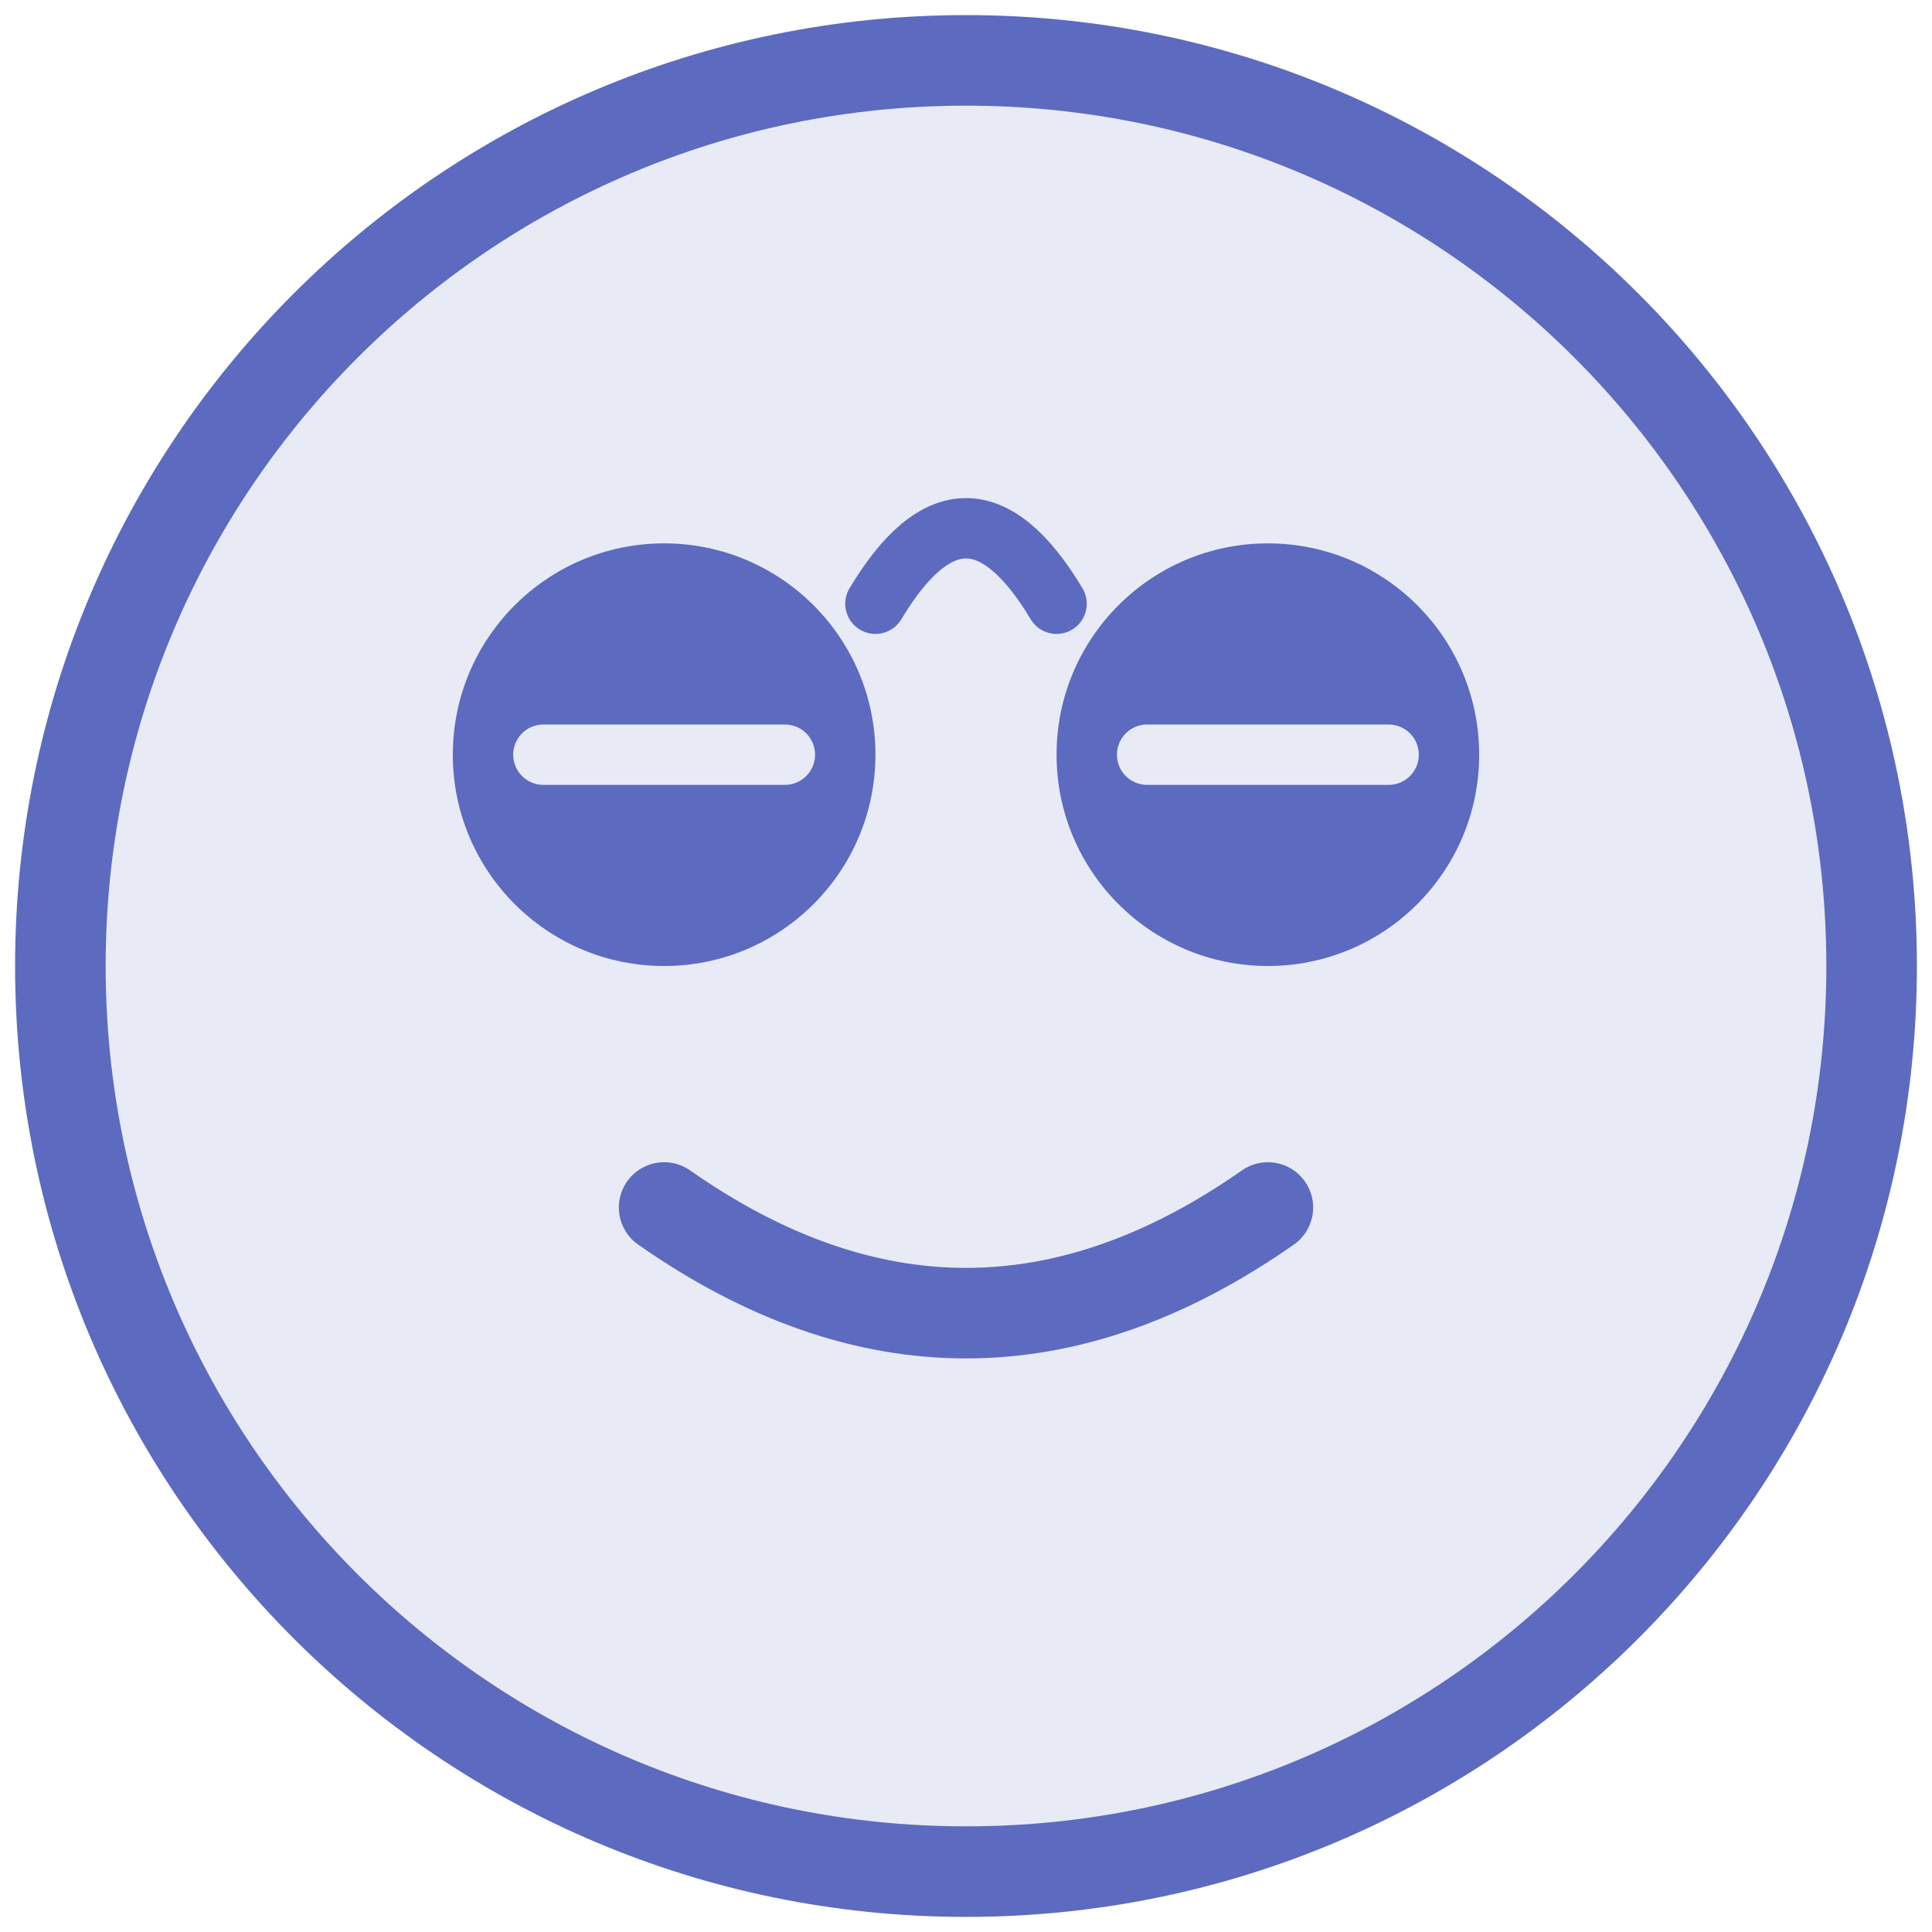
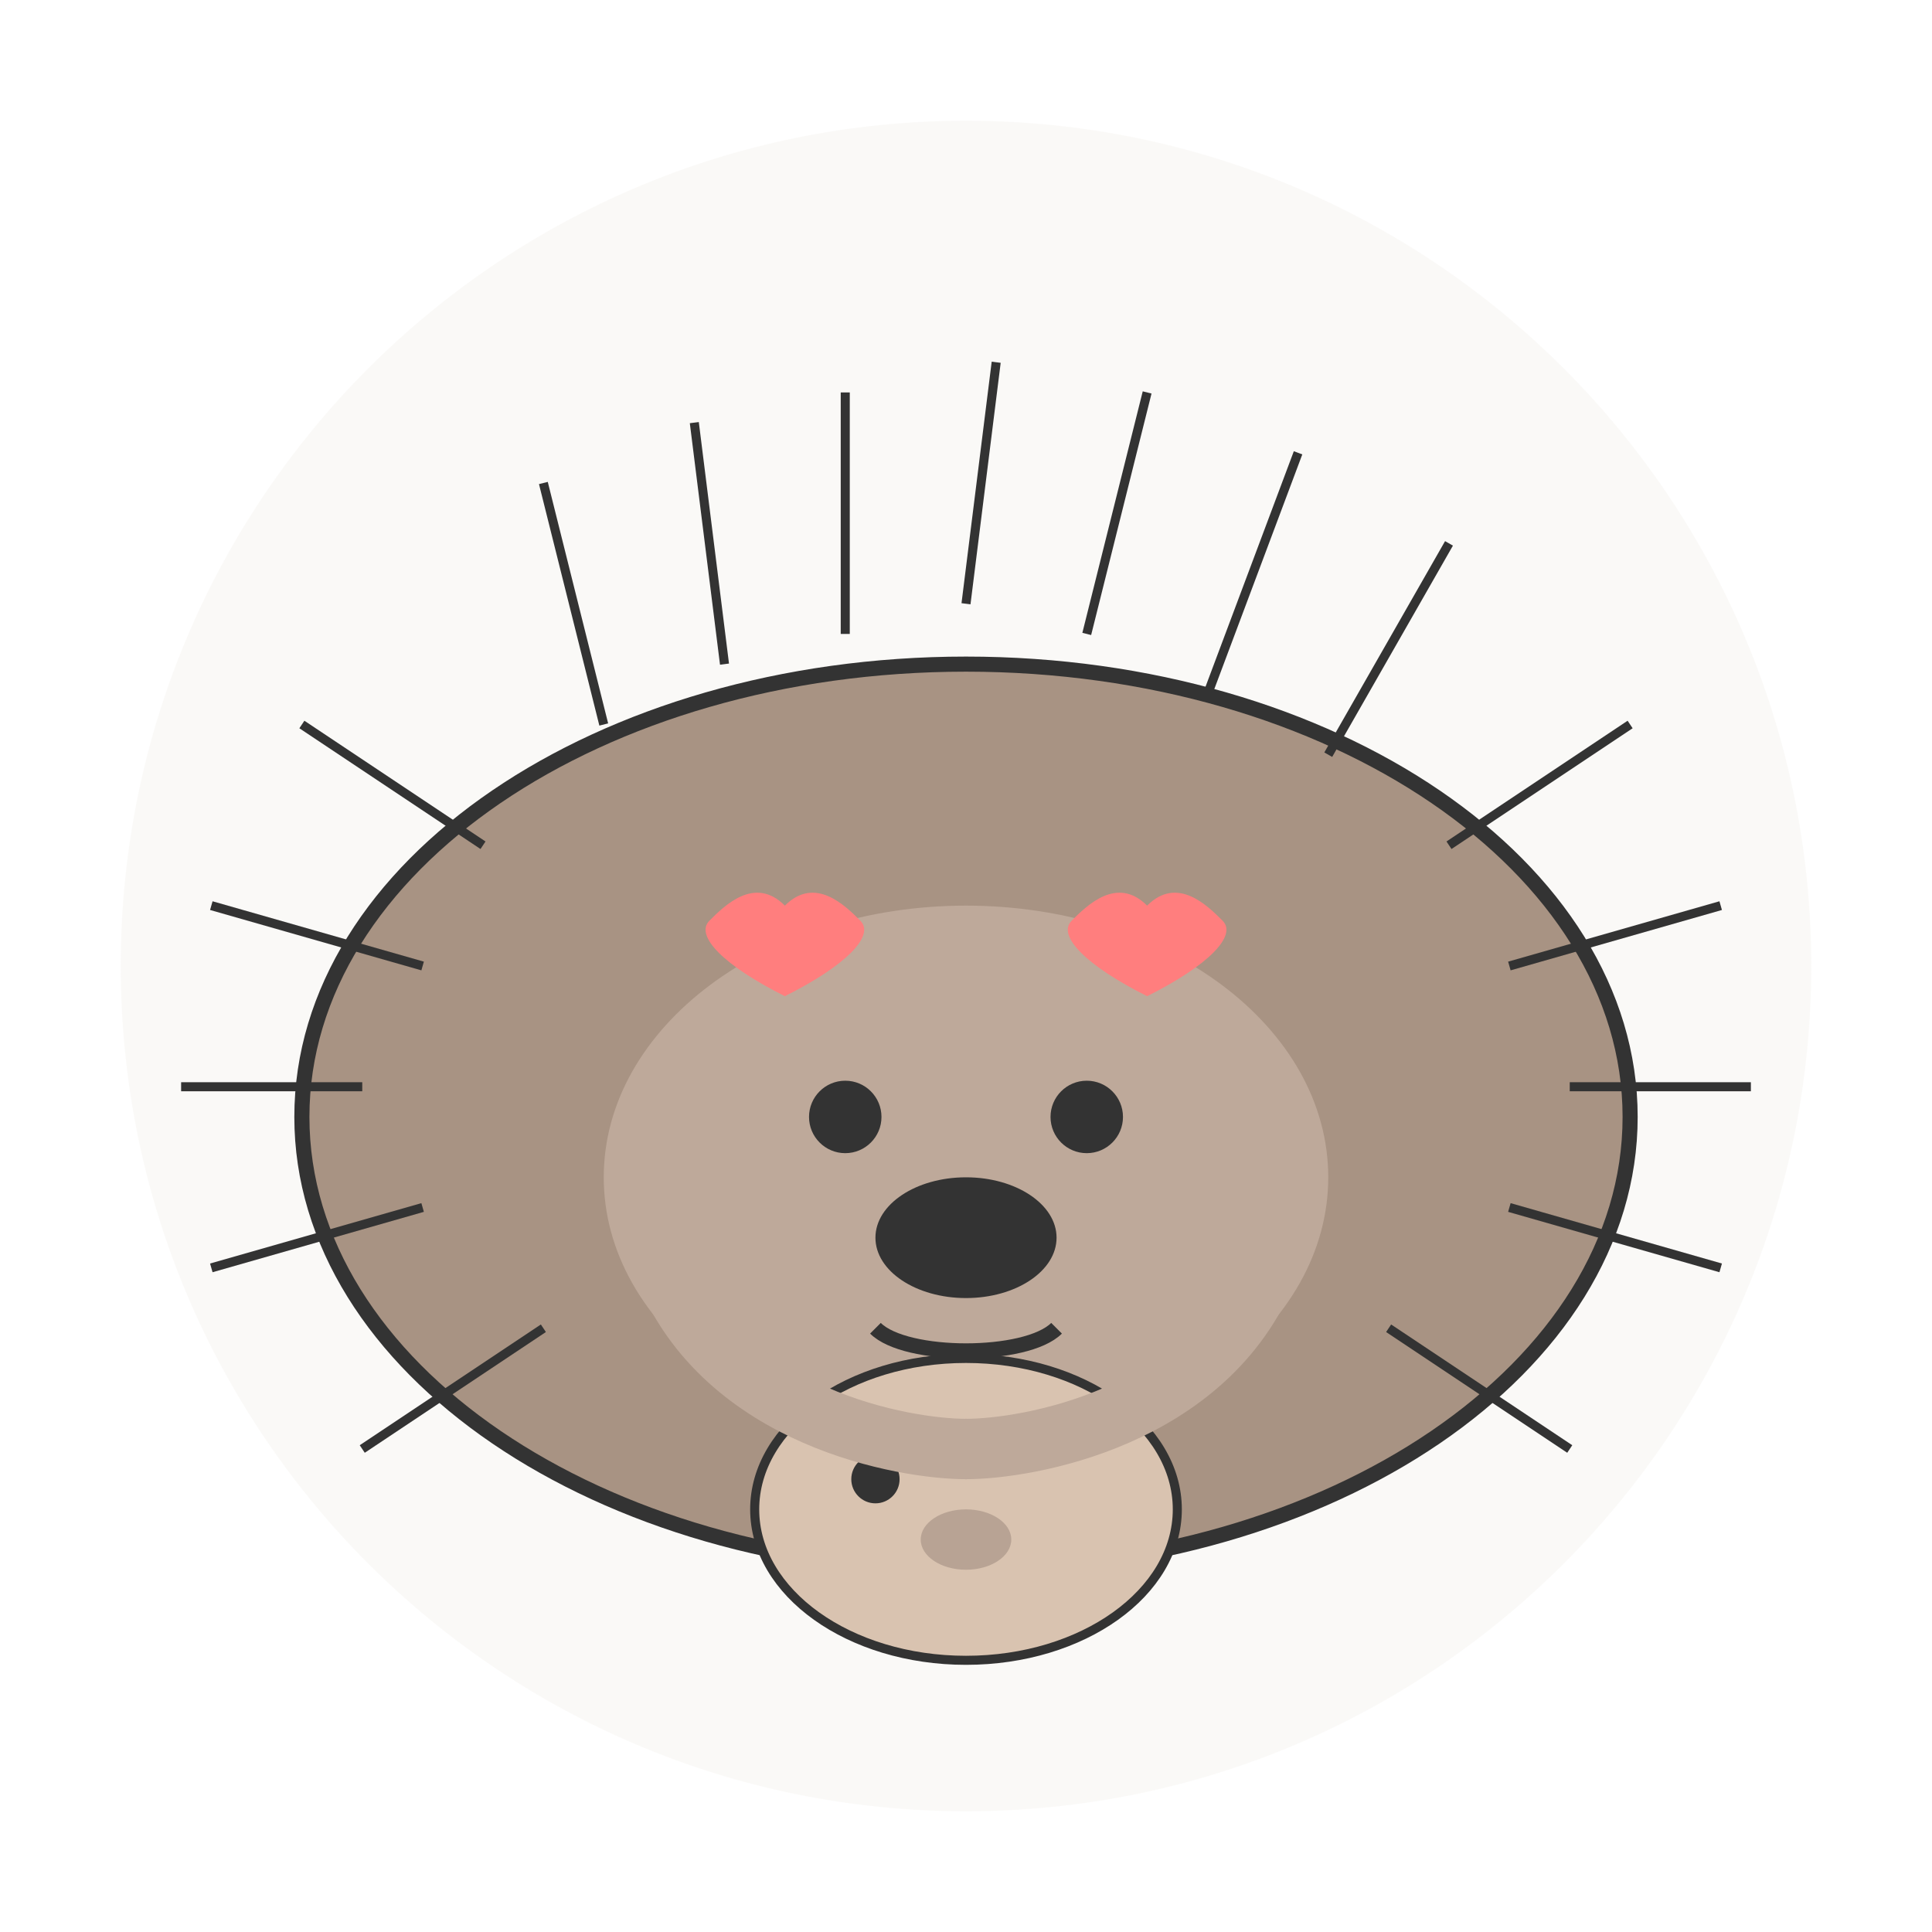
<svg xmlns="http://www.w3.org/2000/svg" width="64" height="64" viewBox="0 0 64 64">
-   <circle cx="32" cy="32" r="30" fill="#E8EAF6" stroke="#5C6BC0" stroke-width="3" />
-   <g transform="translate(12, 15)">
-     <circle cx="10" cy="10" r="7" fill="#5C6BC0" />
-     <circle cx="30" cy="10" r="7" fill="#5C6BC0" />
-     <path d="M 10 25 Q 20 32, 30 25" fill="none" stroke="#5C6BC0" stroke-width="3" stroke-linecap="round" />
-     <path d="M 6 10 L 14 10" fill="none" stroke="#E8EAF6" stroke-width="2" stroke-linecap="round" />
-     <path d="M 26 10 L 34 10" fill="none" stroke="#E8EAF6" stroke-width="2" stroke-linecap="round" />
-     <path d="M 17 5 Q 20 0, 23 5" fill="none" stroke="#5C6BC0" stroke-width="2" stroke-linecap="round" />
+   <g transform="translate(2, 2)">
+     <circle cx="30" cy="30" r="28" fill="#F7F4F1" fill-opacity="0.5" />
+     <ellipse cx="30" cy="35" rx="22" ry="15" fill="#A89383" stroke="#333" stroke-width="0.5" />
+     <g fill="#6C5B53" stroke="#333" stroke-width="0.3">
+       <path d="M18 22L16 14" />
+       <path d="M22 20L21 12" />
+       <path d="M26 19L26 11" />
+       <path d="M30 18L31 10" />
+       <path d="M34 19L36 11" />
+       <path d="M38 21L41 13" />
+       <path d="M42 23L46 16" />
+       <path d="M14 26L8 22" />
+       <path d="M12 30L5 28" />
+       <path d="M10 34L4 34" />
+       <path d="M12 38L5 40" />
+       <path d="M16 42L10 46" />
+       <path d="M46 26L52 22" />
+       <path d="M48 30L55 28" />
+       <path d="M50 34L56 34" />
+       <path d="M48 38L55 40" />
+       <path d="M44 42L50 46" />
+     </g>
+     <ellipse cx="30" cy="37" rx="12" ry="9" fill="#BEA99A" />
+     <circle cx="26" cy="35" r="1.2" fill="#333" />
+     <circle cx="34" cy="35" r="1.2" fill="#333" />
+     <ellipse cx="30" cy="39" rx="3" ry="2" fill="#333" />
+     <path d="M27 42C28 43 32 43 33 42" fill="none" stroke="#333" stroke-width="0.5" />
+     <ellipse cx="30" cy="48" rx="7" ry="5" fill="#D9C3B0" stroke="#333" stroke-width="0.3" />
+     <circle cx="27" cy="47" r="0.8" fill="#333" />
+     <ellipse cx="30" cy="49" rx="1.5" ry="1" fill="#B8A394" />
+     <path d="M20 40C22 45 28 46 30 46" fill="none" stroke="#BEA99A" stroke-width="2" stroke-linecap="round" />
+     <path d="M40 40C38 45 32 46 30 46" fill="none" stroke="#BEA99A" stroke-width="2" stroke-linecap="round" />
+     <path d="M24 28C25 27 26 28 26.5 28.5C27 29 26 30 24 31C22 30 21 29 21.5 28.5C22 28 23 27 24 28Z" fill="#FF7E7E" />
+     <path d="M36 28C37 27 38 28 38.5 28.5C39 29 38 30 36 31C34 30 33 29 33.5 28.5C34 28 35 27 36 28Z" fill="#FF7E7E" />
  </g>
</svg>
